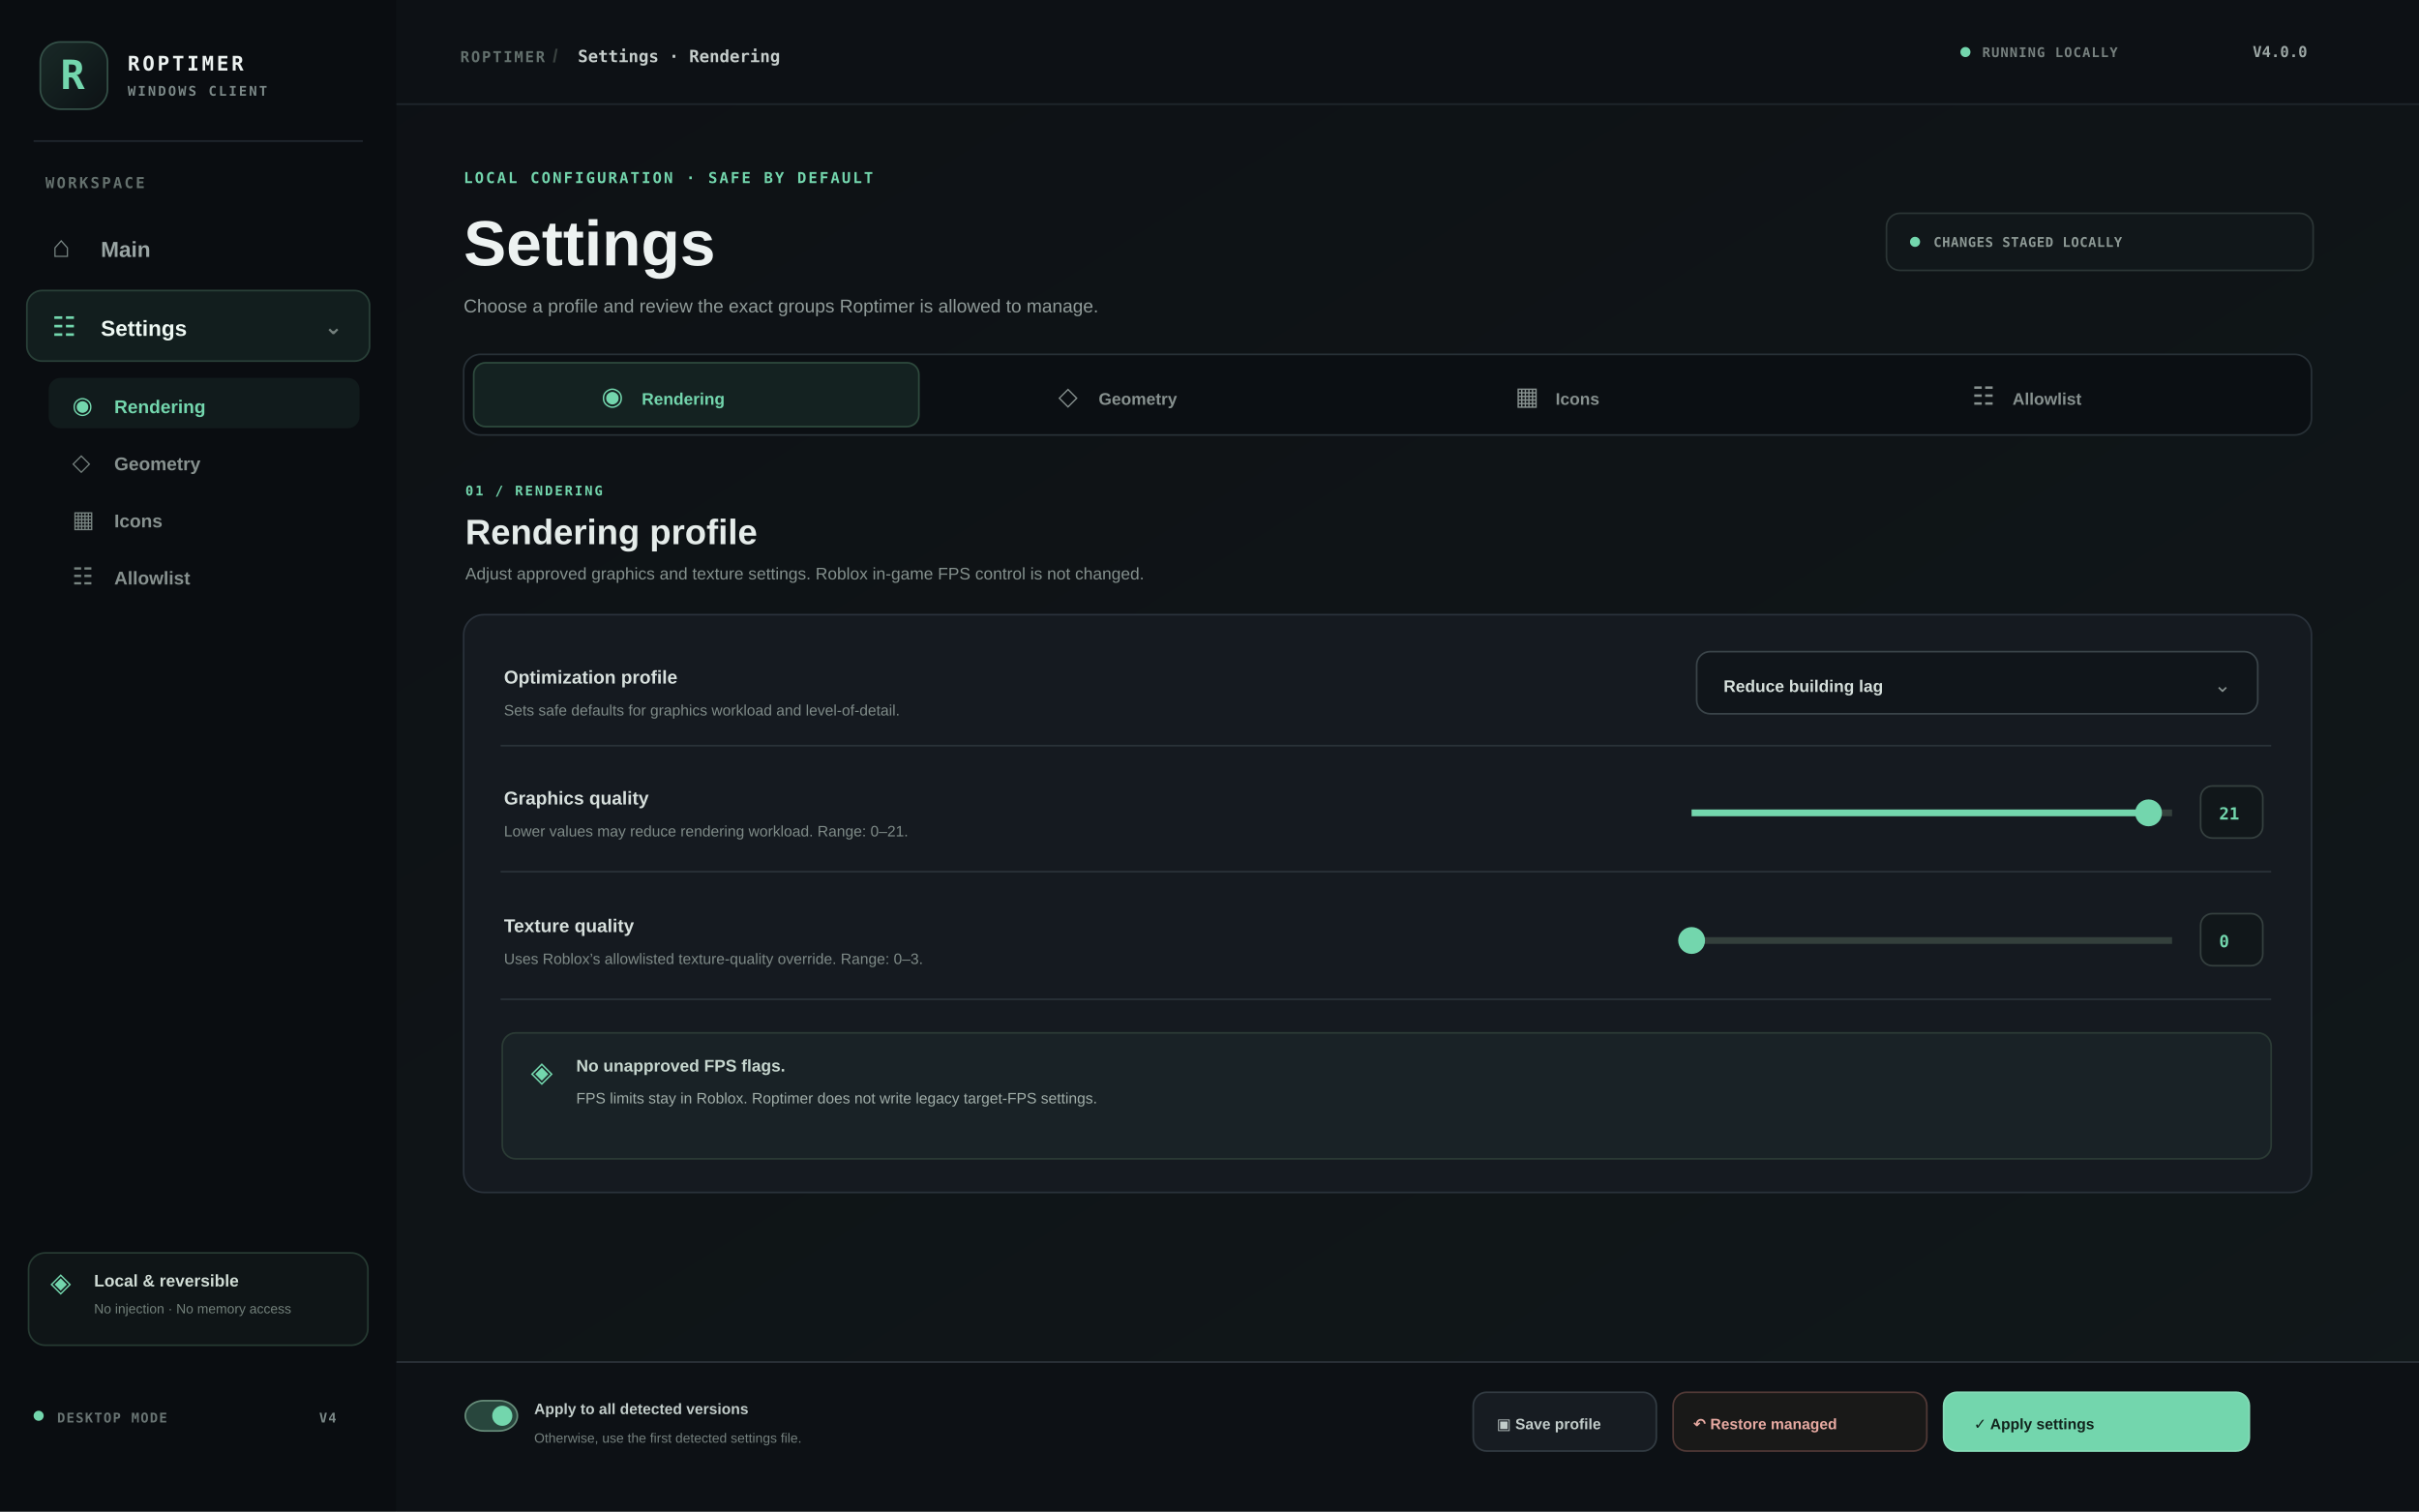
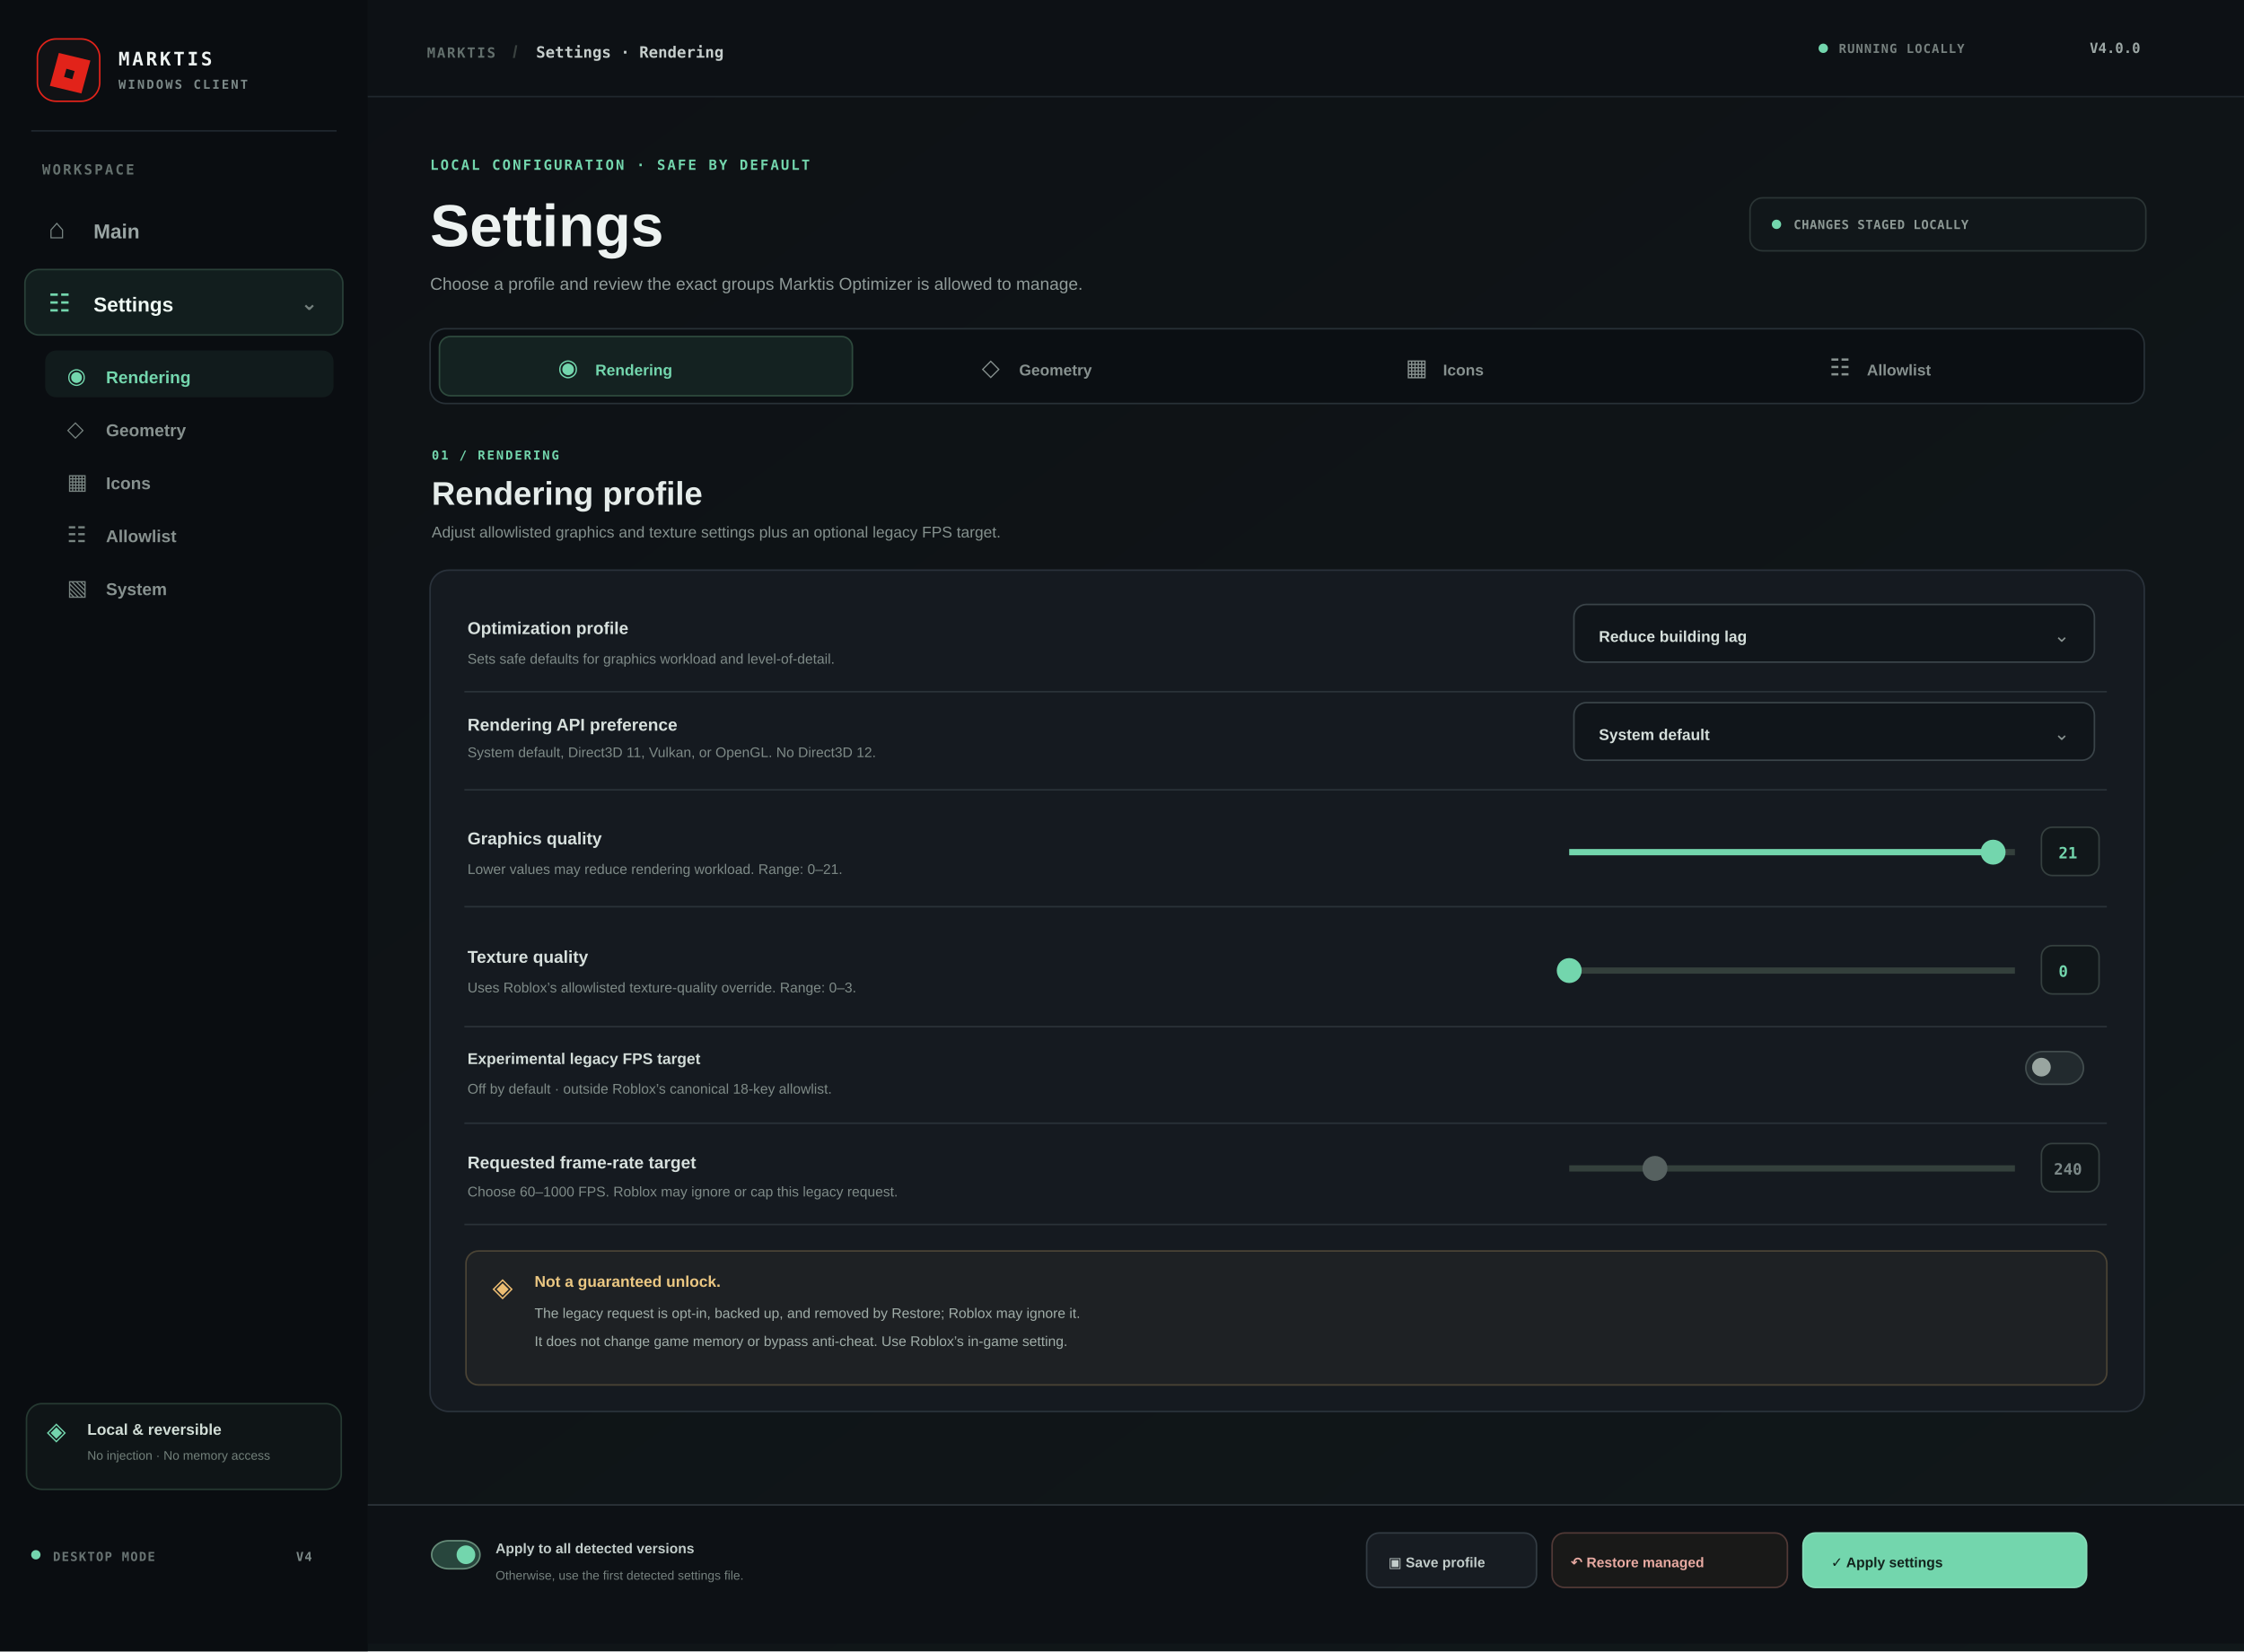
- <svg xmlns="http://www.w3.org/2000/svg" width="1440" height="900" viewBox="0 0 1440 900">
+ <svg xmlns="http://www.w3.org/2000/svg" width="1440" height="1060" viewBox="0 0 1440 1060">
  <defs>
    <linearGradient id="bg" x1="0" y1="0" x2="1" y2="1">
      <stop stop-color="#0d1014" />
      <stop offset="1" stop-color="#11181a" />
    </linearGradient>
    <linearGradient id="accent" x1="0" y1="0" x2="1" y2="1">
      <stop stop-color="#73d6ad" stop-opacity=".14" />
      <stop offset="1" stop-color="#73d6ad" stop-opacity=".025" />
    </linearGradient>
  </defs>
  <rect width="100%" height="100%" fill="url(#bg)" />
-   <rect x="0" y="0" width="236" height="900" rx="0" fill="#0a0d11" />
+   <rect x="0" y="0" width="236" height="1060" rx="0" fill="#0a0d11" />
  <path d="M236 0H236" stroke="#20272d" stroke-width="1" />
-   <rect x="24" y="25" width="40" height="40" rx="12" fill="url(#accent)" stroke="#345047" stroke-width="1" />
-   <text x="36" y="53" fill="#73d6ad" font-family="Consolas, monospace" font-size="24px" font-weight="800">R</text>
-   <text x="76" y="42" fill="#edf2f1" font-family="Consolas, monospace" font-size="12px" font-weight="800" letter-spacing="1.6px">ROPTIMER</text>
+   <rect x="24" y="25" width="40" height="40" rx="12" fill="#111215" stroke="#e2231a" stroke-width="1" />
+   <path d="M6.2 1.6 22.4 5.5 17.8 22.4 1.6 18.5 6.2 1.6ZM10.1 9.7 8.9 13.9 13.1 15.1 14.3 10.9 10.1 9.7Z" transform="translate(30 32) scale(1.25)" fill="#e2231a" fill-rule="evenodd" />
+   <text x="76" y="42" fill="#edf2f1" font-family="Consolas, monospace" font-size="12px" font-weight="800" letter-spacing="1.6px">MARKTIS</text>
  <text x="76" y="57" fill="#7c8988" font-family="Consolas, monospace" font-size="8px" font-weight="700" letter-spacing="1.2px">WINDOWS CLIENT</text>
  <path d="M20 84H216" stroke="#20272f" stroke-width="1" />
  <text x="27" y="112" fill="#65716e" font-family="Consolas, monospace" font-size="9px" font-weight="800" letter-spacing="1.3px">WORKSPACE</text>
  <rect x="16" y="126" width="204" height="42" rx="9" fill="transparent" />
  <text x="31" y="153" fill="#7b8886" font-family="Segoe UI, Arial, sans-serif" font-size="18px" font-weight="650">⌂</text>
  <text x="60" y="153" fill="#9aa5a4" font-family="Segoe UI, Arial, sans-serif" font-size="13px" font-weight="650">Main</text>
  <rect x="16" y="173" width="204" height="42" rx="9" fill="rgba(115,214,173,.085)" stroke="#294038" stroke-width="1" />
  <text x="31" y="200" fill="#73d6ad" font-family="Segoe UI, Arial, sans-serif" font-size="16px" font-weight="650">☷</text>
  <text x="60" y="200" fill="#eef8f3" font-family="Segoe UI, Arial, sans-serif" font-size="13px" font-weight="650">Settings</text>
  <text x="193" y="199" fill="#74807d" font-family="Segoe UI, Arial, sans-serif" font-size="13px" font-weight="600">⌄</text>
  <rect x="29" y="225" width="185" height="30" rx="7" fill="rgba(115,214,173,.07)" />
  <text x="43" y="246" fill="#73d6ad" font-family="Segoe UI, Arial, sans-serif" font-size="14px" font-weight="600">◉</text>
  <text x="68" y="246" fill="#73d6ad" font-family="Segoe UI, Arial, sans-serif" font-size="11px" font-weight="600">Rendering</text>
  <text x="43" y="280" fill="#788481" font-family="Segoe UI, Arial, sans-serif" font-size="14px" font-weight="600">◇</text>
  <text x="68" y="280" fill="#87918f" font-family="Segoe UI, Arial, sans-serif" font-size="11px" font-weight="600">Geometry</text>
  <text x="43" y="314" fill="#788481" font-family="Segoe UI, Arial, sans-serif" font-size="14px" font-weight="600">▦</text>
  <text x="68" y="314" fill="#87918f" font-family="Segoe UI, Arial, sans-serif" font-size="11px" font-weight="600">Icons</text>
  <text x="43" y="348" fill="#788481" font-family="Segoe UI, Arial, sans-serif" font-size="14px" font-weight="600">☷</text>
  <text x="68" y="348" fill="#87918f" font-family="Segoe UI, Arial, sans-serif" font-size="11px" font-weight="600">Allowlist</text>
-   <rect x="17" y="746" width="202" height="55" rx="10" fill="rgba(115,214,173,.045)" stroke="#263a32" stroke-width="1" />
-   <text x="30" y="769" fill="#73d6ad" font-family="Segoe UI, Arial, sans-serif" font-size="16px" font-weight="600">◈</text>
-   <text x="56" y="766" fill="#d1ddd6" font-family="Segoe UI, Arial, sans-serif" font-size="10px" font-weight="700">Local &amp; reversible</text>
-   <text x="56" y="782" fill="#72807a" font-family="Segoe UI, Arial, sans-serif" font-size="8px" font-weight="400">No injection · No memory access</text>
-   <circle cx="23" cy="843" r="3" fill="#73d6ad" />
-   <text x="34" y="847" fill="#697473" font-family="Consolas, monospace" font-size="8px" font-weight="800" letter-spacing="0.7px">DESKTOP MODE</text>
-   <text x="190" y="847" fill="#7c8988" font-family="Consolas, monospace" font-size="8px" font-weight="800" letter-spacing="0.6px">V4</text>
+   <text x="43" y="382" fill="#788481" font-family="Segoe UI, Arial, sans-serif" font-size="14px" font-weight="600">▧</text>
+   <text x="68" y="382" fill="#87918f" font-family="Segoe UI, Arial, sans-serif" font-size="11px" font-weight="600">System</text>
+   <g transform="translate(0 155)">
+     <rect x="17" y="746" width="202" height="55" rx="10" fill="rgba(115,214,173,.045)" stroke="#263a32" stroke-width="1" />
+     <text x="30" y="769" fill="#73d6ad" font-family="Segoe UI, Arial, sans-serif" font-size="16px" font-weight="600">◈</text>
+     <text x="56" y="766" fill="#d1ddd6" font-family="Segoe UI, Arial, sans-serif" font-size="10px" font-weight="700">Local &amp; reversible</text>
+     <text x="56" y="782" fill="#72807a" font-family="Segoe UI, Arial, sans-serif" font-size="8px" font-weight="400">No injection · No memory access</text>
+     <circle cx="23" cy="843" r="3" fill="#73d6ad" />
+     <text x="34" y="847" fill="#697473" font-family="Consolas, monospace" font-size="8px" font-weight="800" letter-spacing="0.7px">DESKTOP MODE</text>
+     <text x="190" y="847" fill="#7c8988" font-family="Consolas, monospace" font-size="8px" font-weight="800" letter-spacing="0.6px">V4</text>
+   </g>
  <rect x="236" y="0" width="1204" height="62" rx="0" fill="#0d1115" />
  <path d="M236 62H1440" stroke="#20272d" stroke-width="1" />
-   <text x="274" y="37" fill="#63706d" font-family="Consolas, monospace" font-size="9px" font-weight="700" letter-spacing="1px">ROPTIMER</text>
+   <text x="274" y="37" fill="#63706d" font-family="Consolas, monospace" font-size="9px" font-weight="700" letter-spacing="1px">MARKTIS</text>
  <text x="329" y="37" fill="#39413f" font-family="Segoe UI, Arial, sans-serif" font-size="11px" font-weight="600">/</text>
  <text x="344" y="37" fill="#c6cecc" font-family="Consolas, monospace" font-size="10px" font-weight="700">Settings · Rendering</text>
  <circle cx="1170" cy="31" r="3" fill="#73d6ad" />
  <text x="1180" y="34" fill="#77817f" font-family="Consolas, monospace" font-size="8px" font-weight="800" letter-spacing="0.6px">RUNNING LOCALLY</text>
  <path d="M1322 24H1322" stroke="#323a3f" stroke-width="1" />
  <text x="1341" y="34" fill="#9da8a6" font-family="Consolas, monospace" font-size="9px" font-weight="800">V4.0.0</text>
  <text x="276" y="109" fill="#73d6ad" font-family="Consolas, monospace" font-size="9px" font-weight="800" letter-spacing="1.2px">LOCAL CONFIGURATION     ·     SAFE BY DEFAULT</text>
  <text x="276" y="158" fill="#edf2f1" font-family="Segoe UI, Arial, sans-serif" font-size="38px" font-weight="650">Settings</text>
-   <text x="276" y="186" fill="#909b99" font-family="Segoe UI, Arial, sans-serif" font-size="11px" font-weight="400">Choose a profile and review the exact groups Roptimer is allowed to manage.</text>
+   <text x="276" y="186" fill="#909b99" font-family="Segoe UI, Arial, sans-serif" font-size="11px" font-weight="400">Choose a profile and review the exact groups Marktis Optimizer is allowed to manage.</text>
  <rect x="1123" y="127" width="254" height="34" rx="8" fill="#11171a" stroke="#2b3535" stroke-width="1" />
  <circle cx="1140" cy="144" r="3" fill="#73d6ad" />
  <text x="1151" y="147" fill="#8d9995" font-family="Consolas, monospace" font-size="8px" font-weight="700" letter-spacing="0.3px">CHANGES STAGED LOCALLY</text>
  <rect x="276" y="211" width="1100" height="48" rx="10" fill="#0b0f13" stroke="#283137" stroke-width="1" />
  <rect x="282" y="216" width="265" height="38" rx="7" fill="rgba(115,214,173,.095)" stroke="#2e4a3d" stroke-width="1" />
  <text x="358" y="241" fill="#73d6ad" font-family="Segoe UI, Arial, sans-serif" font-size="15px" font-weight="600">◉</text>
  <text x="382" y="241" fill="#73d6ad" font-family="Segoe UI, Arial, sans-serif" font-size="10px" font-weight="700">Rendering</text>
  <text x="630" y="241" fill="#87918f" font-family="Segoe UI, Arial, sans-serif" font-size="15px" font-weight="600">◇</text>
  <text x="654" y="241" fill="#87918f" font-family="Segoe UI, Arial, sans-serif" font-size="10px" font-weight="700">Geometry</text>
  <text x="902" y="241" fill="#87918f" font-family="Segoe UI, Arial, sans-serif" font-size="15px" font-weight="600">▦</text>
  <text x="926" y="241" fill="#87918f" font-family="Segoe UI, Arial, sans-serif" font-size="10px" font-weight="700">Icons</text>
  <text x="1174" y="241" fill="#87918f" font-family="Segoe UI, Arial, sans-serif" font-size="15px" font-weight="600">☷</text>
  <text x="1198" y="241" fill="#87918f" font-family="Segoe UI, Arial, sans-serif" font-size="10px" font-weight="700">Allowlist</text>
  <text x="277" y="295" fill="#73d6ad" font-family="Consolas, monospace" font-size="8px" font-weight="800" letter-spacing="1.1px">01 / RENDERING</text>
  <text x="277" y="324" fill="#e5ecea" font-family="Segoe UI, Arial, sans-serif" font-size="21px" font-weight="630">Rendering profile</text>
-   <text x="277" y="345" fill="#84908d" font-family="Segoe UI, Arial, sans-serif" font-size="10px" font-weight="400">Adjust approved graphics and texture settings. Roblox in-game FPS control is not changed.</text>
-   <rect x="276" y="366" width="1100" height="344" rx="12" fill="#151a20" stroke="#2a323b" stroke-width="1" />
+   <text x="277" y="345" fill="#84908d" font-family="Segoe UI, Arial, sans-serif" font-size="10px" font-weight="400">Adjust allowlisted graphics and texture settings plus an optional legacy FPS target.</text>
+   <rect x="276" y="366" width="1100" height="540" rx="12" fill="#151a20" stroke="#2a323b" stroke-width="1" />
  <text x="300" y="407" fill="#d7e0dd" font-family="Segoe UI, Arial, sans-serif" font-size="11px" font-weight="700">Optimization profile</text>
  <text x="300" y="426" fill="#7e8a87" font-family="Segoe UI, Arial, sans-serif" font-size="9px" font-weight="400">Sets safe defaults for graphics workload and level-of-detail.</text>
  <rect x="1010" y="388" width="334" height="37" rx="8" fill="#10151a" stroke="#3a4449" stroke-width="1" />
  <text x="1026" y="412" fill="#d5dfdb" font-family="Segoe UI, Arial, sans-serif" font-size="10px" font-weight="600">Reduce building lag</text>
  <text x="1318" y="412" fill="#87918f" font-family="Segoe UI, Arial, sans-serif" font-size="12px" font-weight="400">⌄</text>
  <path d="M298 444H1352" stroke="#2a3238" stroke-width="1" />
-   <text x="300" y="479" fill="#d7e0dd" font-family="Segoe UI, Arial, sans-serif" font-size="11px" font-weight="700">Graphics quality</text>
-   <text x="300" y="498" fill="#7e8a87" font-family="Segoe UI, Arial, sans-serif" font-size="9px" font-weight="400">Lower values may reduce rendering workload. Range: 0–21.</text>
-   <path d="M1007 484H1293" stroke="#34403c" stroke-width="4" />
-   <path d="M1007 484H1279" stroke="#73d6ad" stroke-width="4" />
-   <circle cx="1279" cy="484" r="8" fill="#73d6ad" />
-   <rect x="1310" y="468" width="37" height="31" rx="7" fill="#11171a" stroke="#35403f" stroke-width="1" />
-   <text x="1321" y="488" fill="#73d6ad" font-family="Consolas, monospace" font-size="10px" font-weight="700">21</text>
-   <path d="M298 519H1352" stroke="#2a3238" stroke-width="1" />
-   <text x="300" y="555" fill="#d7e0dd" font-family="Segoe UI, Arial, sans-serif" font-size="11px" font-weight="700">Texture quality</text>
-   <text x="300" y="574" fill="#7e8a87" font-family="Segoe UI, Arial, sans-serif" font-size="9px" font-weight="400">Uses Roblox’s allowlisted texture-quality override. Range: 0–3.</text>
-   <path d="M1007 560H1293" stroke="#34403c" stroke-width="4" />
-   <path d="M1007 560H1007" stroke="#73d6ad" stroke-width="4" />
-   <circle cx="1007" cy="560" r="8" fill="#73d6ad" />
-   <rect x="1310" y="544" width="37" height="31" rx="7" fill="#11171a" stroke="#35403f" stroke-width="1" />
-   <text x="1321" y="564" fill="#73d6ad" font-family="Consolas, monospace" font-size="10px" font-weight="700">0</text>
-   <path d="M298 595H1352" stroke="#2a3238" stroke-width="1" />
-   <rect x="299" y="615" width="1053" height="75" rx="8" fill="rgba(115,214,173,.045)" stroke="#2b3b35" stroke-width="1" />
-   <text x="316" y="644" fill="#73d6ad" font-family="Segoe UI, Arial, sans-serif" font-size="17px" font-weight="600">◈</text>
-   <text x="343" y="638" fill="#c7d7cf" font-family="Segoe UI, Arial, sans-serif" font-size="10px" font-weight="750">No unapproved FPS flags.</text>
-   <text x="343" y="657" fill="#a0ada8" font-family="Segoe UI, Arial, sans-serif" font-size="9px" font-weight="400">FPS limits stay in Roblox. Roptimer does not write legacy target-FPS settings.</text>
-   <rect x="236" y="811" width="1204" height="89" rx="0" fill="#0d1115" />
-   <path d="M236 811H1440" stroke="#2c343a" stroke-width="1" />
-   <rect x="277" y="834" width="31" height="18" rx="11" fill="rgba(115,214,173,.27)" stroke="#668c79" stroke-width="1" />
-   <circle cx="299" cy="843" r="6" fill="#73d6ad" />
-   <text x="318" y="842" fill="#c2cdca" font-family="Segoe UI, Arial, sans-serif" font-size="9px" font-weight="700">Apply to all detected versions</text>
-   <text x="318" y="859" fill="#74807d" font-family="Segoe UI, Arial, sans-serif" font-size="8px" font-weight="400">Otherwise, use the first detected settings file.</text>
-   <rect x="877" y="829" width="109" height="35" rx="8" fill="#171c22" stroke="#323b42" stroke-width="1" />
-   <text x="891" y="851" fill="#c2ccca" font-family="Segoe UI, Arial, sans-serif" font-size="9px" font-weight="700">▣  Save profile</text>
-   <rect x="996" y="829" width="151" height="35" rx="8" fill="#191918" stroke="#513936" stroke-width="1" />
-   <text x="1008" y="851" fill="#e8aaa2" font-family="Segoe UI, Arial, sans-serif" font-size="9px" font-weight="700">↶  Restore managed</text>
-   <rect x="1157" y="829" width="182" height="35" rx="8" fill="#73d6ad" stroke="#86dcb8" stroke-width="1" />
-   <text x="1175" y="851" fill="#11231c" font-family="Segoe UI, Arial, sans-serif" font-size="9px" font-weight="750">✓  Apply settings</text>
+   <text x="300" y="469" fill="#d7e0dd" font-family="Segoe UI, Arial, sans-serif" font-size="11px" font-weight="700">Rendering API preference</text>
+   <text x="300" y="486" fill="#7e8a87" font-family="Segoe UI, Arial, sans-serif" font-size="9px" font-weight="400">System default, Direct3D 11, Vulkan, or OpenGL. No Direct3D 12.</text>
+   <rect x="1010" y="451" width="334" height="37" rx="8" fill="#10151a" stroke="#3a4449" stroke-width="1" />
+   <text x="1026" y="475" fill="#d5dfdb" font-family="Segoe UI, Arial, sans-serif" font-size="10px" font-weight="600">System default</text>
+   <text x="1318" y="475" fill="#87918f" font-family="Segoe UI, Arial, sans-serif" font-size="12px" font-weight="400">⌄</text>
+   <path d="M298 507H1352" stroke="#2a3238" stroke-width="1" />
+   <text x="300" y="542" fill="#d7e0dd" font-family="Segoe UI, Arial, sans-serif" font-size="11px" font-weight="700">Graphics quality</text>
+   <text x="300" y="561" fill="#7e8a87" font-family="Segoe UI, Arial, sans-serif" font-size="9px" font-weight="400">Lower values may reduce rendering workload. Range: 0–21.</text>
+   <path d="M1007 547H1293" stroke="#34403c" stroke-width="4" />
+   <path d="M1007 547H1279" stroke="#73d6ad" stroke-width="4" />
+   <circle cx="1279" cy="547" r="8" fill="#73d6ad" />
+   <rect x="1310" y="531" width="37" height="31" rx="7" fill="#11171a" stroke="#35403f" stroke-width="1" />
+   <text x="1321" y="551" fill="#73d6ad" font-family="Consolas, monospace" font-size="10px" font-weight="700">21</text>
+   <path d="M298 582H1352" stroke="#2a3238" stroke-width="1" />
+   <text x="300" y="618" fill="#d7e0dd" font-family="Segoe UI, Arial, sans-serif" font-size="11px" font-weight="700">Texture quality</text>
+   <text x="300" y="637" fill="#7e8a87" font-family="Segoe UI, Arial, sans-serif" font-size="9px" font-weight="400">Uses Roblox’s allowlisted texture-quality override. Range: 0–3.</text>
+   <path d="M1007 623H1293" stroke="#34403c" stroke-width="4" />
+   <path d="M1007 623H1007" stroke="#73d6ad" stroke-width="4" />
+   <circle cx="1007" cy="623" r="8" fill="#73d6ad" />
+   <rect x="1310" y="607" width="37" height="31" rx="7" fill="#11171a" stroke="#35403f" stroke-width="1" />
+   <text x="1321" y="627" fill="#73d6ad" font-family="Consolas, monospace" font-size="10px" font-weight="700">0</text>
+   <path d="M298 659H1352" stroke="#2a3238" stroke-width="1" />
+   <text x="300" y="683" fill="#d2dcd8" font-family="Segoe UI, Arial, sans-serif" font-size="10px" font-weight="700">Experimental legacy FPS target</text>
+   <text x="300" y="702" fill="#7f8b87" font-family="Segoe UI, Arial, sans-serif" font-size="9px" font-weight="400">Off by default · outside Roblox’s canonical 18-key allowlist.</text>
+   <rect x="1300" y="675" width="37" height="21" rx="11" fill="#222a2e" stroke="#424d4e" stroke-width="1" />
+   <circle cx="1310" cy="685" r="6" fill="#99a5a0" />
+   <path d="M298 721H1352" stroke="#2a3238" stroke-width="1" />
+   <text x="300" y="750" fill="#d7e0dd" font-family="Segoe UI, Arial, sans-serif" font-size="11px" font-weight="700">Requested frame-rate target</text>
+   <text x="300" y="768" fill="#7e8a87" font-family="Segoe UI, Arial, sans-serif" font-size="9px" font-weight="400">Choose 60–1000 FPS. Roblox may ignore or cap this legacy request.</text>
+   <path d="M1007 750H1293" stroke="#34403c" stroke-width="4" />
+   <circle cx="1062" cy="750" r="8" fill="#566160" />
+   <rect x="1310" y="734" width="37" height="31" rx="7" fill="#11171a" stroke="#35403f" stroke-width="1" />
+   <text x="1318" y="754" fill="#7c8988" font-family="Consolas, monospace" font-size="10px" font-weight="700">240</text>
+   <path d="M298 786H1352" stroke="#2a3238" stroke-width="1" />
+   <rect x="299" y="803" width="1053" height="86" rx="8" fill="rgba(232,188,116,.045)" stroke="rgba(232,188,116,.24)" stroke-width="1" />
+   <text x="316" y="832" fill="#edbd72" font-family="Segoe UI, Arial, sans-serif" font-size="17px" font-weight="600">◈</text>
+   <text x="343" y="826" fill="#ebc782" font-family="Segoe UI, Arial, sans-serif" font-size="10px" font-weight="750">Not a guaranteed unlock.</text>
+   <text x="343" y="846" fill="#a0ada8" font-family="Segoe UI, Arial, sans-serif" font-size="9px" font-weight="400">The legacy request is opt-in, backed up, and removed by Restore; Roblox may ignore it.</text>
+   <text x="343" y="864" fill="#a0ada8" font-family="Segoe UI, Arial, sans-serif" font-size="9px" font-weight="400">It does not change game memory or bypass anti-cheat. Use Roblox’s in-game setting.</text>
+   <g transform="translate(0 155)">
+     <rect x="236" y="811" width="1204" height="89" rx="0" fill="#0d1115" />
+     <path d="M236 811H1440" stroke="#2c343a" stroke-width="1" />
+     <rect x="277" y="834" width="31" height="18" rx="11" fill="rgba(115,214,173,.27)" stroke="#668c79" stroke-width="1" />
+     <circle cx="299" cy="843" r="6" fill="#73d6ad" />
+     <text x="318" y="842" fill="#c2cdca" font-family="Segoe UI, Arial, sans-serif" font-size="9px" font-weight="700">Apply to all detected versions</text>
+     <text x="318" y="859" fill="#74807d" font-family="Segoe UI, Arial, sans-serif" font-size="8px" font-weight="400">Otherwise, use the first detected settings file.</text>
+     <rect x="877" y="829" width="109" height="35" rx="8" fill="#171c22" stroke="#323b42" stroke-width="1" />
+     <text x="891" y="851" fill="#c2ccca" font-family="Segoe UI, Arial, sans-serif" font-size="9px" font-weight="700">▣  Save profile</text>
+     <rect x="996" y="829" width="151" height="35" rx="8" fill="#191918" stroke="#513936" stroke-width="1" />
+     <text x="1008" y="851" fill="#e8aaa2" font-family="Segoe UI, Arial, sans-serif" font-size="9px" font-weight="700">↶  Restore managed</text>
+     <rect x="1157" y="829" width="182" height="35" rx="8" fill="#73d6ad" stroke="#86dcb8" stroke-width="1" />
+     <text x="1175" y="851" fill="#11231c" font-family="Segoe UI, Arial, sans-serif" font-size="9px" font-weight="750">✓  Apply settings</text>
+   </g>
</svg>
